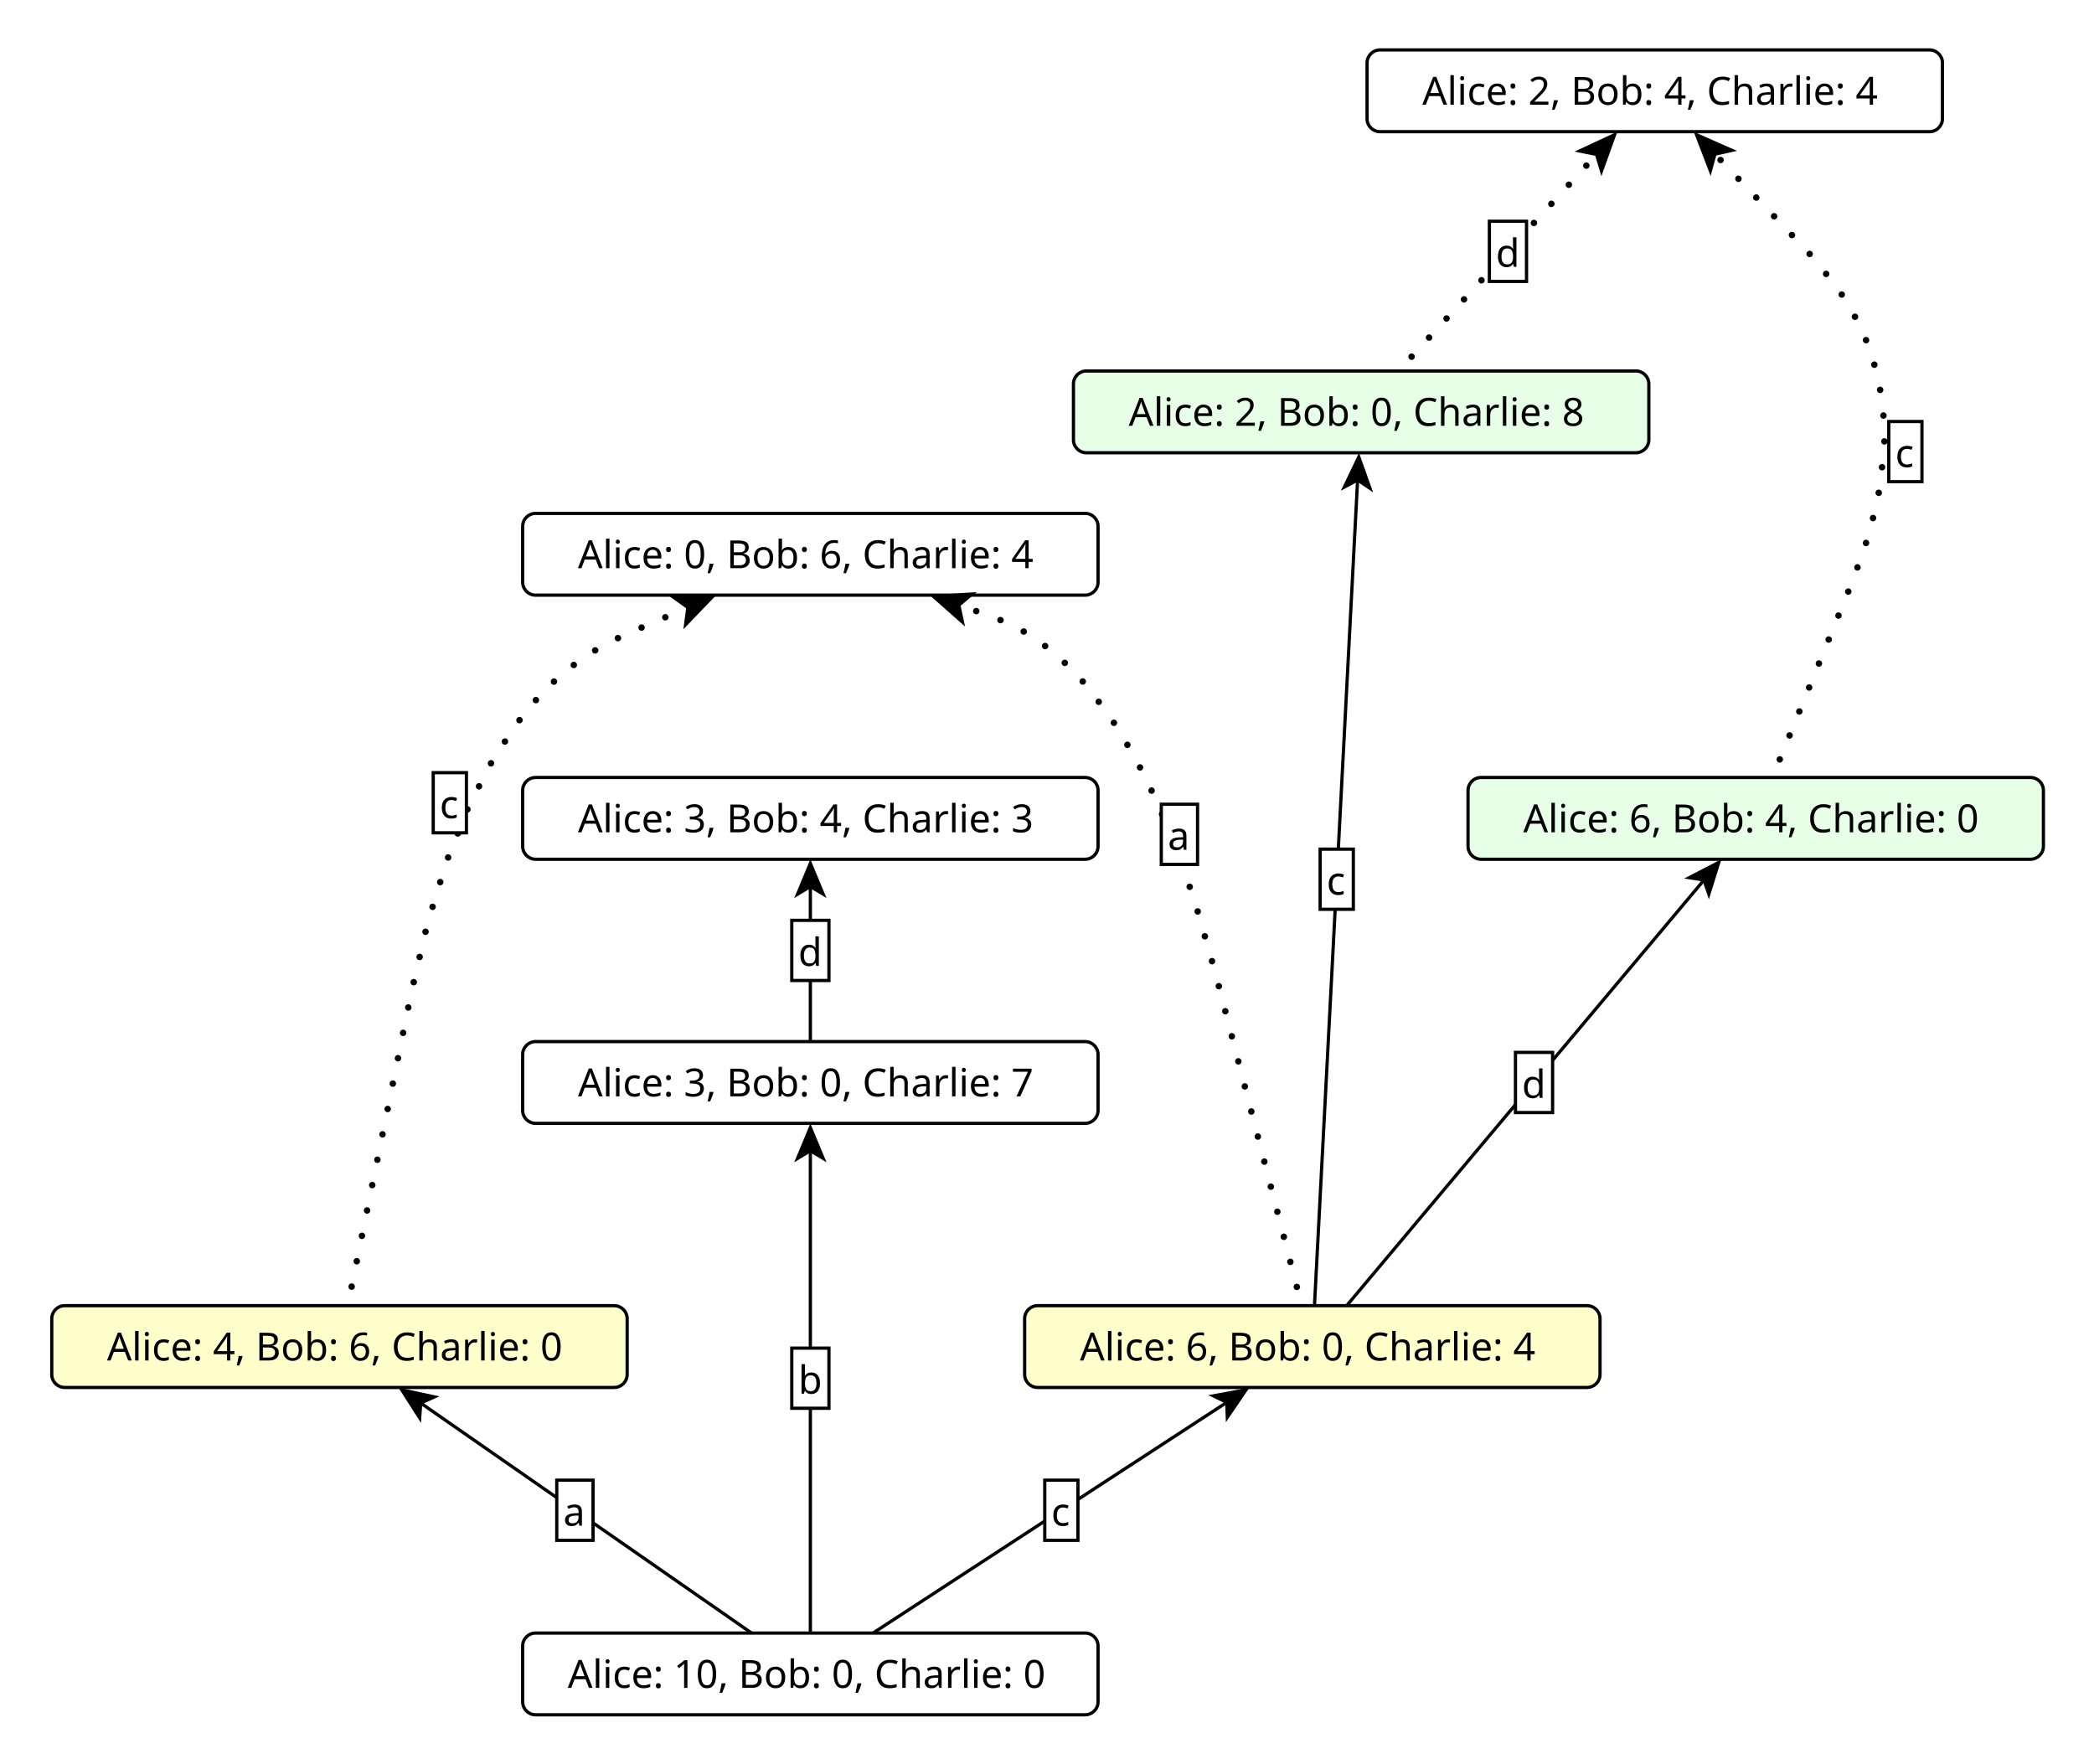
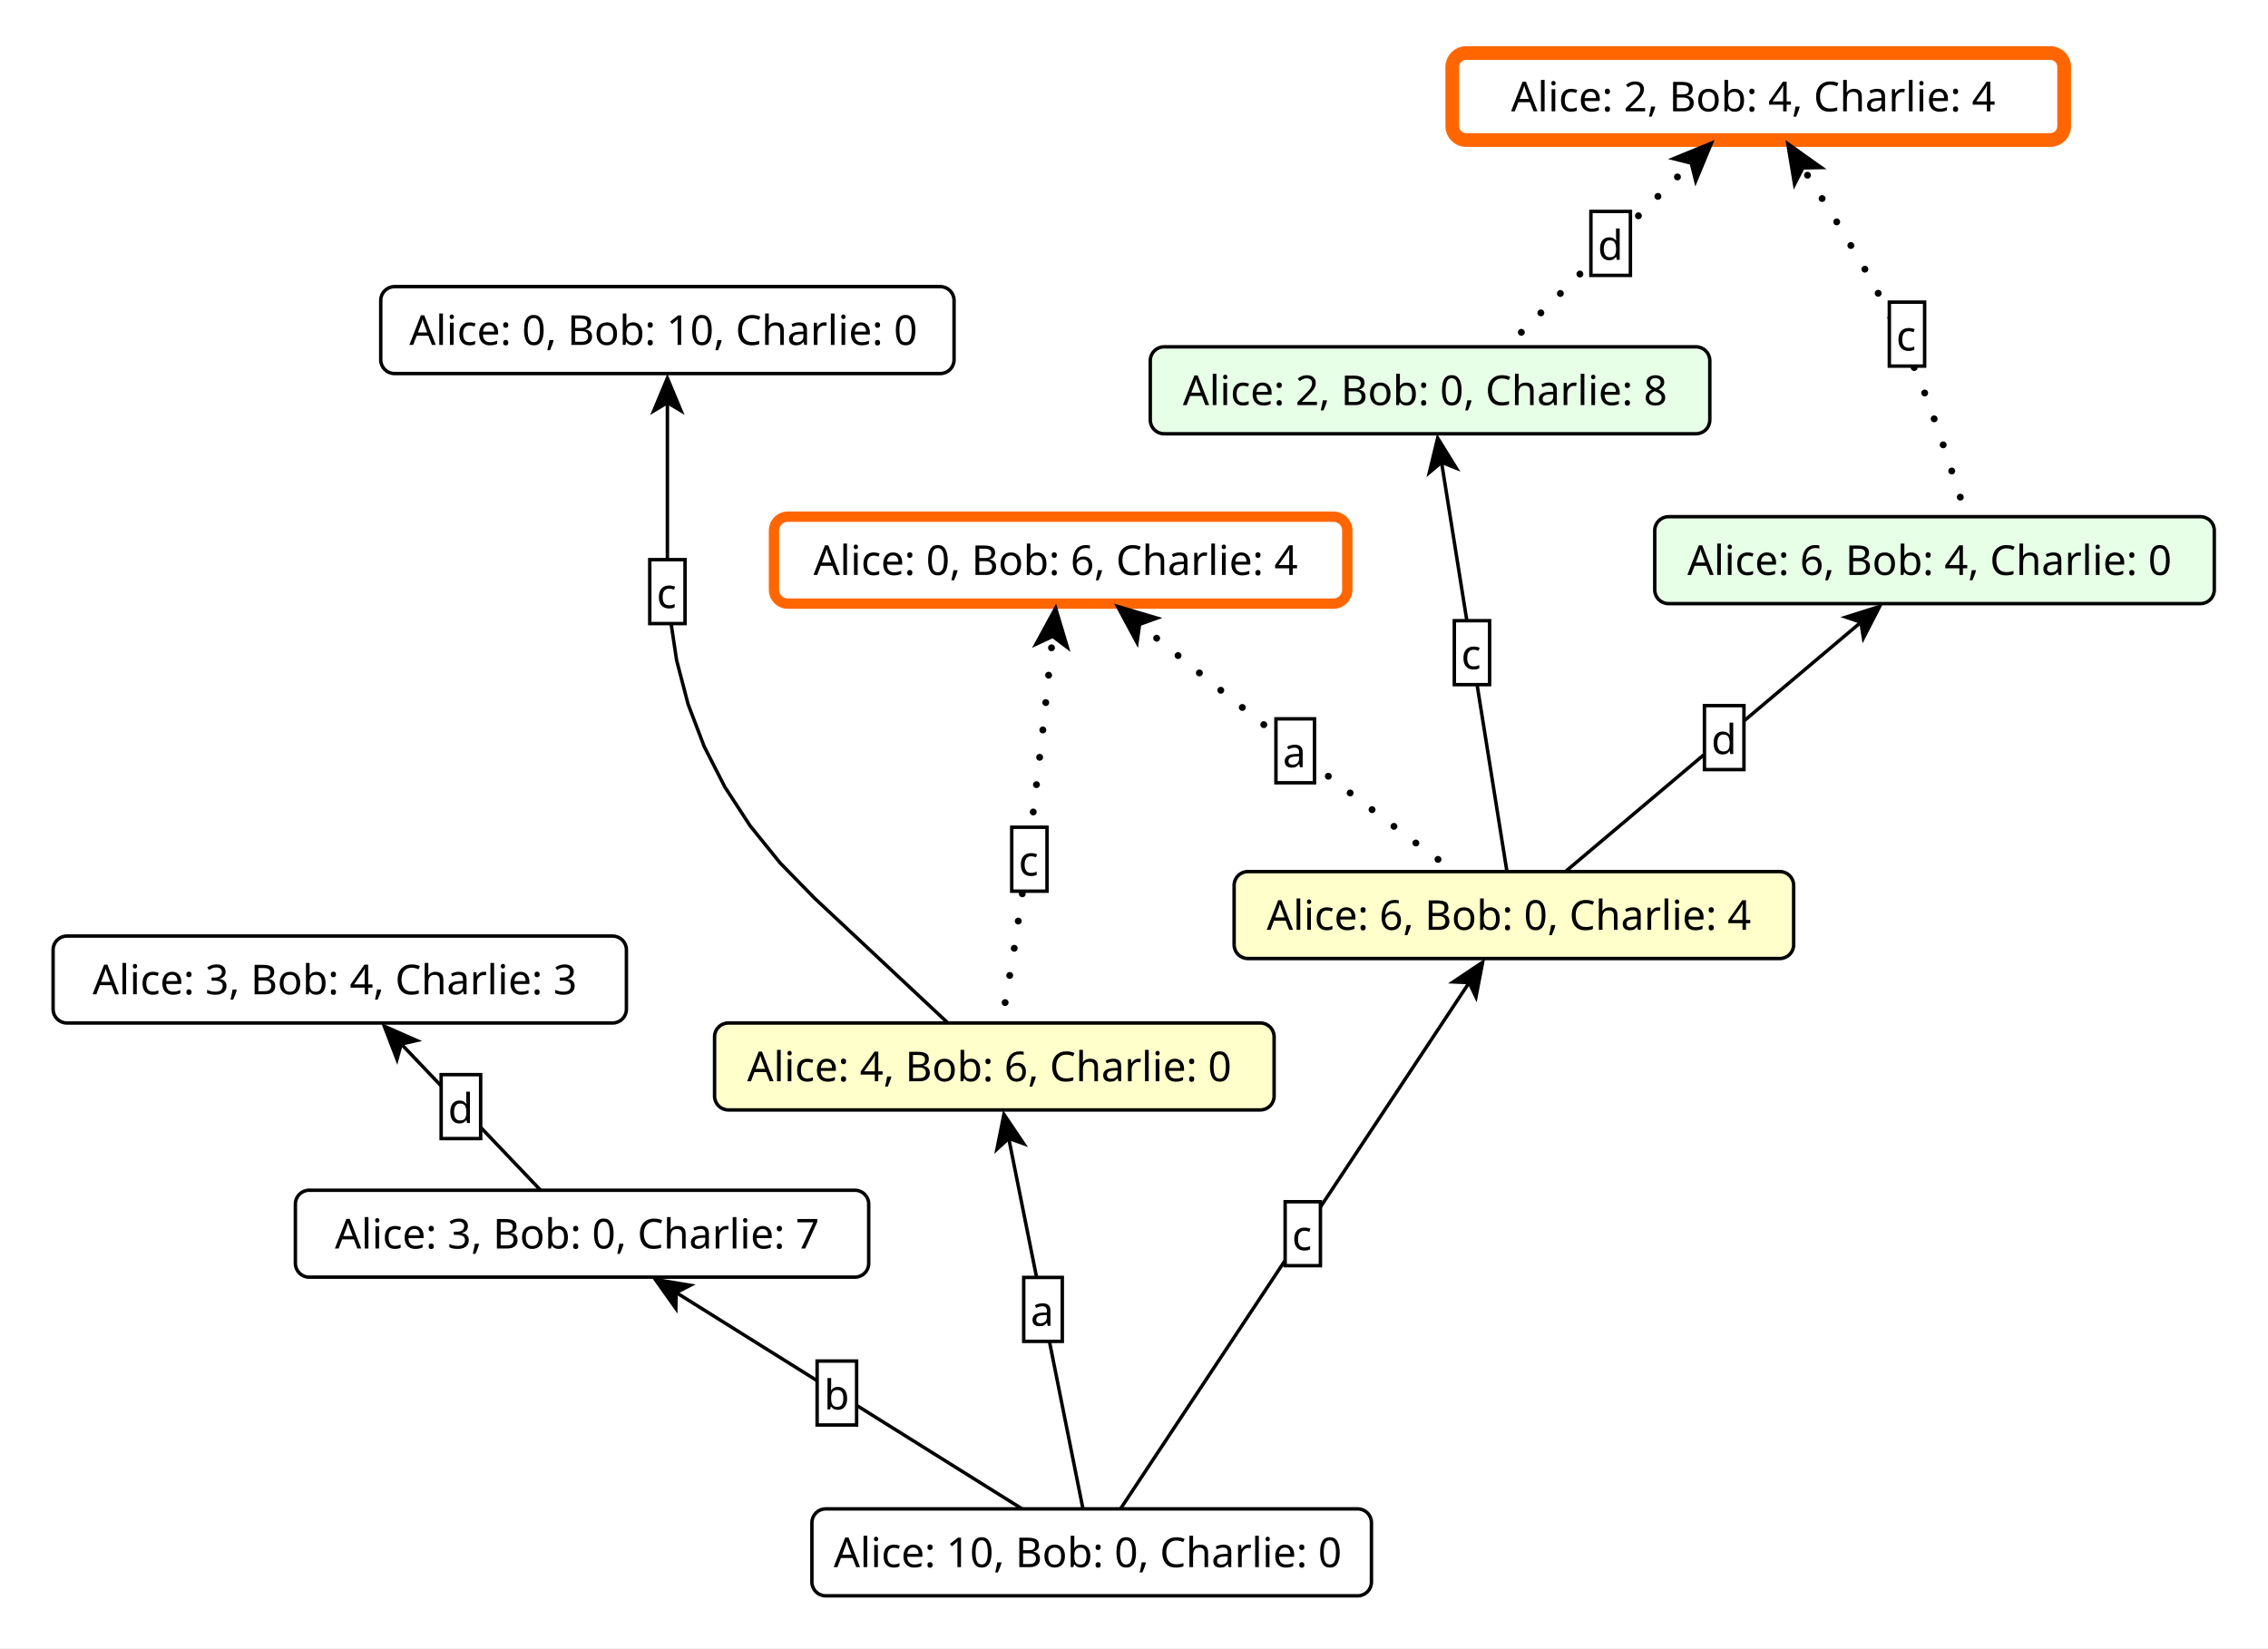
- <svg xmlns="http://www.w3.org/2000/svg" fill-opacity="1" color-rendering="auto" color-interpolation="auto" text-rendering="auto" stroke="black" stroke-linecap="square" width="647" stroke-miterlimit="10" shape-rendering="auto" stroke-opacity="1" fill="black" stroke-dasharray="none" font-weight="normal" stroke-width="1" height="545" font-family="'Dialog'" font-style="normal" stroke-linejoin="miter" font-size="12px" stroke-dashoffset="0" image-rendering="auto">
+ <svg xmlns="http://www.w3.org/2000/svg" fill-opacity="1" color-rendering="auto" color-interpolation="auto" text-rendering="auto" stroke="black" stroke-linecap="square" width="659" stroke-miterlimit="10" shape-rendering="auto" stroke-opacity="1" fill="black" stroke-dasharray="none" font-weight="normal" stroke-width="1" height="479" font-family="'Dialog'" font-style="normal" stroke-linejoin="miter" font-size="12px" stroke-dashoffset="0" image-rendering="auto">
  <defs id="genericDefs" />
  <g>
    <defs id="defs1">
      <clipPath clipPathUnits="userSpaceOnUse" id="clipPath1">
-         <path d="M0 0 L647 0 L647 545 L0 545 L0 0 Z" />
+         <path d="M0 0 L659 0 L659 479 L0 479 L0 0 Z" />
      </clipPath>
      <clipPath clipPathUnits="userSpaceOnUse" id="clipPath2">
-         <path d="M428 112 L1075 112 L1075 657 L428 657 L428 112 Z" />
+         <path d="M-124 -118 L535 -118 L535 361 L-124 361 L-124 -118 Z" />
      </clipPath>
    </defs>
-     <g fill="white" text-rendering="geometricPrecision" shape-rendering="geometricPrecision" transform="translate(-428,-112)" stroke="white">
-       <rect x="428" width="647" height="545" y="112" clip-path="url(#clipPath2)" stroke="none" />
+     <g fill="white" text-rendering="geometricPrecision" shape-rendering="geometricPrecision" transform="translate(124,118)" stroke="white">
+       <rect x="-124" width="659" height="479" y="-118" clip-path="url(#clipPath2)" stroke="none" />
    </g>
-     <g text-rendering="geometricPrecision" stroke-miterlimit="1.45" shape-rendering="geometricPrecision" font-family="'Trebuchet MS'" transform="matrix(1,0,0,1,-428,-112)" stroke-linecap="butt">
-       <text x="603.418" xml:space="preserve" y="633.501" clip-path="url(#clipPath2)" stroke="none">Alice: 10, Bob: 0, Charlie: 0</text>
-       <rect x="589.493" y="616.568" clip-path="url(#clipPath2)" fill="none" width="177.781" rx="4" ry="4" height="25.264" />
+     <g text-rendering="geometricPrecision" stroke-miterlimit="1.45" shape-rendering="geometricPrecision" font-family="'Trebuchet MS'" transform="matrix(1,0,0,1,124,118)" stroke-linecap="butt">
+       <text x="112.365" xml:space="preserve" y="49.093" clip-path="url(#clipPath2)" stroke="none">Alice: 0, Bob: 6, Charlie: 4</text>
    </g>
-     <g fill="rgb(255,255,204)" text-rendering="geometricPrecision" shape-rendering="geometricPrecision" transform="matrix(1,0,0,1,-428,-112)" stroke="rgb(255,255,204)">
-       <rect x="443.994" y="515.424" clip-path="url(#clipPath2)" width="177.781" rx="4" ry="4" height="25.264" stroke="none" />
+     <g stroke-linecap="butt" transform="matrix(1,0,0,1,124,118)" fill="rgb(255,102,0)" text-rendering="geometricPrecision" shape-rendering="geometricPrecision" stroke="rgb(255,102,0)" stroke-width="3" stroke-miterlimit="1.45">
+       <rect x="100.893" y="32.16" clip-path="url(#clipPath2)" fill="none" width="166.582" rx="4" ry="4" height="25.264" />
    </g>
-     <g text-rendering="geometricPrecision" stroke-miterlimit="1.45" shape-rendering="geometricPrecision" font-family="'Trebuchet MS'" transform="matrix(1,0,0,1,-428,-112)" stroke-linecap="butt">
-       <text x="461.067" xml:space="preserve" y="532.357" clip-path="url(#clipPath2)" stroke="none">Alice: 4, Bob: 6, Charlie: 0</text>
-       <rect x="443.994" y="515.424" clip-path="url(#clipPath2)" fill="none" width="177.781" rx="4" ry="4" height="25.264" />
-       <text x="606.565" xml:space="preserve" y="450.757" clip-path="url(#clipPath2)" stroke="none">Alice: 3, Bob: 0, Charlie: 7</text>
-       <rect x="589.493" y="433.824" clip-path="url(#clipPath2)" fill="none" width="177.781" rx="4" ry="4" height="25.264" />
+     <g text-rendering="geometricPrecision" stroke-miterlimit="1.45" shape-rendering="geometricPrecision" font-family="'Trebuchet MS'" transform="matrix(1,0,0,1,124,118)" stroke-linecap="butt">
+       <text x="315.063" xml:space="preserve" y="-85.643" clip-path="url(#clipPath2)" stroke="none">Alice: 2, Bob: 4, Charlie: 4</text>
    </g>
-     <g fill="rgb(255,255,204)" text-rendering="geometricPrecision" shape-rendering="geometricPrecision" transform="matrix(1,0,0,1,-428,-112)" stroke="rgb(255,255,204)">
-       <rect x="744.591" y="515.424" clip-path="url(#clipPath2)" width="177.781" rx="4" ry="4" height="25.264" stroke="none" />
+     <g stroke-linecap="butt" transform="matrix(1,0,0,1,124,118)" fill="rgb(255,102,0)" text-rendering="geometricPrecision" shape-rendering="geometricPrecision" stroke="rgb(255,102,0)" stroke-width="4" stroke-miterlimit="1.45">
+       <rect x="297.991" y="-102.576" clip-path="url(#clipPath2)" fill="none" width="177.781" rx="4" ry="4" height="25.264" />
    </g>
-     <g text-rendering="geometricPrecision" stroke-miterlimit="1.45" shape-rendering="geometricPrecision" font-family="'Trebuchet MS'" transform="matrix(1,0,0,1,-428,-112)" stroke-linecap="butt">
-       <text x="761.663" xml:space="preserve" y="532.357" clip-path="url(#clipPath2)" stroke="none">Alice: 6, Bob: 0, Charlie: 4</text>
-       <rect x="744.591" y="515.424" clip-path="url(#clipPath2)" fill="none" width="177.781" rx="4" ry="4" height="25.264" />
-       <text x="606.565" xml:space="preserve" y="369.157" clip-path="url(#clipPath2)" stroke="none">Alice: 3, Bob: 4, Charlie: 3</text>
-       <rect x="589.493" y="352.224" clip-path="url(#clipPath2)" fill="none" width="177.781" rx="4" ry="4" height="25.264" />
+     <g text-rendering="geometricPrecision" stroke-miterlimit="1.45" shape-rendering="geometricPrecision" font-family="'Trebuchet MS'" transform="matrix(1,0,0,1,124,118)" stroke-linecap="butt">
+       <text x="118.237" xml:space="preserve" y="337.437" clip-path="url(#clipPath2)" stroke="none">Alice: 10, Bob: 0, Charlie: 0</text>
+       <rect x="111.911" y="320.504" clip-path="url(#clipPath2)" fill="none" width="162.582" rx="4" ry="4" height="25.264" />
    </g>
-     <g fill="rgb(230,255,230)" text-rendering="geometricPrecision" shape-rendering="geometricPrecision" transform="matrix(1,0,0,1,-428,-112)" stroke="rgb(230,255,230)">
-       <rect x="759.674" y="226.624" clip-path="url(#clipPath2)" width="177.781" rx="4" ry="4" height="25.264" stroke="none" />
+     <g fill="rgb(255,255,204)" text-rendering="geometricPrecision" shape-rendering="geometricPrecision" transform="matrix(1,0,0,1,124,118)" stroke="rgb(255,255,204)">
+       <rect x="83.628" y="179.296" clip-path="url(#clipPath2)" width="162.582" rx="4" ry="4" height="25.264" stroke="none" />
    </g>
-     <g text-rendering="geometricPrecision" stroke-miterlimit="1.45" shape-rendering="geometricPrecision" font-family="'Trebuchet MS'" transform="matrix(1,0,0,1,-428,-112)" stroke-linecap="butt">
-       <text x="776.746" xml:space="preserve" y="243.557" clip-path="url(#clipPath2)" stroke="none">Alice: 2, Bob: 0, Charlie: 8</text>
-       <rect x="759.674" y="226.624" clip-path="url(#clipPath2)" fill="none" width="177.781" rx="4" ry="4" height="25.264" />
+     <g text-rendering="geometricPrecision" stroke-miterlimit="1.45" shape-rendering="geometricPrecision" font-family="'Trebuchet MS'" transform="matrix(1,0,0,1,124,118)" stroke-linecap="butt">
+       <text x="93.1" xml:space="preserve" y="196.229" clip-path="url(#clipPath2)" stroke="none">Alice: 4, Bob: 6, Charlie: 0</text>
+       <rect x="83.628" y="179.296" clip-path="url(#clipPath2)" fill="none" width="162.582" rx="4" ry="4" height="25.264" />
+       <text x="-26.697" xml:space="preserve" y="244.833" clip-path="url(#clipPath2)" stroke="none">Alice: 3, Bob: 0, Charlie: 7</text>
+       <rect x="-38.169" y="227.9" clip-path="url(#clipPath2)" fill="none" width="166.582" rx="4" ry="4" height="25.264" />
    </g>
-     <g fill="rgb(230,255,230)" text-rendering="geometricPrecision" shape-rendering="geometricPrecision" transform="matrix(1,0,0,1,-428,-112)" stroke="rgb(230,255,230)">
-       <rect x="881.591" y="352.224" clip-path="url(#clipPath2)" width="177.781" rx="4" ry="4" height="25.264" stroke="none" />
+     <g fill="rgb(255,255,204)" text-rendering="geometricPrecision" shape-rendering="geometricPrecision" transform="matrix(1,0,0,1,124,118)" stroke="rgb(255,255,204)">
+       <rect x="234.591" y="135.296" clip-path="url(#clipPath2)" width="162.582" rx="4" ry="4" height="25.264" stroke="none" />
    </g>
-     <g text-rendering="geometricPrecision" stroke-miterlimit="1.45" shape-rendering="geometricPrecision" font-family="'Trebuchet MS'" transform="matrix(1,0,0,1,-428,-112)" stroke-linecap="butt">
-       <text x="898.663" xml:space="preserve" y="369.157" clip-path="url(#clipPath2)" stroke="none">Alice: 6, Bob: 4, Charlie: 0</text>
-       <rect x="881.591" y="352.224" clip-path="url(#clipPath2)" fill="none" width="177.781" rx="4" ry="4" height="25.264" />
-       <text x="606.565" xml:space="preserve" y="287.557" clip-path="url(#clipPath2)" stroke="none">Alice: 0, Bob: 6, Charlie: 4</text>
-       <rect x="589.493" y="270.624" clip-path="url(#clipPath2)" fill="none" width="177.781" rx="4" ry="4" height="25.264" />
-       <text x="867.463" xml:space="preserve" y="144.357" clip-path="url(#clipPath2)" stroke="none">Alice: 2, Bob: 4, Charlie: 4</text>
-       <rect x="850.391" y="127.424" clip-path="url(#clipPath2)" fill="none" width="177.781" rx="4" ry="4" height="25.264" />
-       <path fill="none" d="M660.232 616.582 L557.641 545.266" clip-path="url(#clipPath2)" />
-       <path d="M551.073 540.699 L558.072 551.654 L558.463 545.837 L563.78 543.443 Z" clip-path="url(#clipPath2)" stroke="none" />
-       <rect x="600.031" y="569.336" clip-path="url(#clipPath2)" fill="white" width="11.207" height="18.584" stroke="none" />
-       <rect stroke-linecap="square" x="600.031" y="569.336" clip-path="url(#clipPath2)" fill="none" width="11.207" height="18.584" stroke-miterlimit="1.6" />
-       <text x="602.031" xml:space="preserve" y="583.4" clip-path="url(#clipPath2)" font-family="'Verdana'" stroke="none">a</text>
-       <path fill="none" d="M678.383 616.574 L678.383 467.123" clip-path="url(#clipPath2)" />
-       <path d="M678.383 459.123 L673.383 471.123 L678.383 468.123 L683.383 471.123 Z" clip-path="url(#clipPath2)" stroke="none" />
-       <rect x="672.645" y="528.536" clip-path="url(#clipPath2)" fill="white" width="11.477" height="18.584" stroke="none" />
-       <rect stroke-linecap="square" x="672.645" y="528.536" clip-path="url(#clipPath2)" fill="none" width="11.477" height="18.584" stroke-miterlimit="1.6" />
-       <text x="674.645" xml:space="preserve" y="542.601" clip-path="url(#clipPath2)" font-family="'Verdana'" stroke="none">b</text>
-       <path fill="none" d="M697.733 616.582 L807.393 545.069" clip-path="url(#clipPath2)" />
-       <path d="M814.094 540.699 L801.311 543.066 L806.555 545.616 L806.773 551.442 Z" clip-path="url(#clipPath2)" stroke="none" />
-       <rect x="750.807" y="569.336" clip-path="url(#clipPath2)" fill="white" width="10.252" height="18.584" stroke="none" />
-       <rect stroke-linecap="square" x="750.807" y="569.336" clip-path="url(#clipPath2)" fill="none" width="10.252" height="18.584" stroke-miterlimit="1.6" />
-       <text x="752.807" xml:space="preserve" y="583.4" clip-path="url(#clipPath2)" font-family="'Verdana'" stroke="none">c</text>
-       <path fill="none" d="M678.383 433.825 L678.383 385.485" clip-path="url(#clipPath2)" />
-       <path d="M678.383 377.485 L673.383 389.485 L678.383 386.485 L683.383 389.485 Z" clip-path="url(#clipPath2)" stroke="none" />
-       <rect x="672.645" y="396.364" clip-path="url(#clipPath2)" fill="white" width="11.477" height="18.584" stroke="none" />
-       <rect stroke-linecap="square" x="672.645" y="396.364" clip-path="url(#clipPath2)" fill="none" width="11.477" height="18.584" stroke-miterlimit="1.6" />
-       <text x="674.645" xml:space="preserve" y="410.428" clip-path="url(#clipPath2)" font-family="'Verdana'" stroke="none">d</text>
-       <path fill="none" d="M834.143 515.4 L847.487 259.886" clip-path="url(#clipPath2)" />
-       <path d="M847.905 251.897 L842.285 263.62 L847.435 260.885 L852.272 264.141 Z" clip-path="url(#clipPath2)" stroke="none" />
-       <rect x="835.897" y="374.364" clip-path="url(#clipPath2)" fill="white" width="10.252" height="18.584" stroke="none" />
-       <rect stroke-linecap="square" x="835.897" y="374.364" clip-path="url(#clipPath2)" fill="none" width="10.252" height="18.584" stroke-miterlimit="1.6" />
-       <text x="837.897" xml:space="preserve" y="388.428" clip-path="url(#clipPath2)" font-family="'Verdana'" stroke="none">c</text>
-       <path fill="none" d="M844.101 515.406 L954.755 383.59" clip-path="url(#clipPath2)" />
-       <path d="M959.899 377.463 L948.354 383.439 L954.112 384.356 L956.013 389.869 Z" clip-path="url(#clipPath2)" stroke="none" />
-       <rect x="896.244" y="437.164" clip-path="url(#clipPath2)" fill="white" width="11.477" height="18.584" stroke="none" />
-       <rect stroke-linecap="square" x="896.244" y="437.164" clip-path="url(#clipPath2)" fill="none" width="11.477" height="18.584" stroke-miterlimit="1.6" />
-       <text x="898.244" xml:space="preserve" y="451.228" clip-path="url(#clipPath2)" font-family="'Verdana'" stroke="none">d</text>
+     <g text-rendering="geometricPrecision" stroke-miterlimit="1.45" shape-rendering="geometricPrecision" font-family="'Trebuchet MS'" transform="matrix(1,0,0,1,124,118)" stroke-linecap="butt">
+       <text x="244.064" xml:space="preserve" y="152.229" clip-path="url(#clipPath2)" stroke="none">Alice: 6, Bob: 0, Charlie: 4</text>
+       <rect x="234.591" y="135.296" clip-path="url(#clipPath2)" fill="none" width="162.582" rx="4" ry="4" height="25.264" />
+       <text x="-97.097" xml:space="preserve" y="170.965" clip-path="url(#clipPath2)" stroke="none">Alice: 3, Bob: 4, Charlie: 3</text>
+       <rect x="-108.569" y="154.032" clip-path="url(#clipPath2)" fill="none" width="166.582" rx="4" ry="4" height="25.264" />
    </g>
-     <g stroke-linecap="round" transform="matrix(1,0,0,1,-428,-112)" stroke-dashoffset="2" text-rendering="geometricPrecision" shape-rendering="geometricPrecision" stroke-dasharray="0,8" stroke-width="2" stroke-miterlimit="1.45">
-       <path fill="none" d="M535.452 515.407 L555.113 418.52 L560.115 397.195 L566.025 378.028 L572.846 361.019 L580.575 346.17 L589.214 333.479 L593.875 327.944 L598.763 322.948 L603.878 318.491 L609.22 314.575 L614.79 311.197 L620.587 308.36 L641.033 299.479" clip-path="url(#clipPath2)" />
-       <path d="M649.288 295.894 L634.665 296.113 L640.001 299.928 L639.146 306.432 Z" clip-path="url(#clipPath2)" stroke="none" />
-       <rect x="561.857" y="350.734" clip-path="url(#clipPath2)" fill="white" width="10.252" height="18.584" stroke="none" />
+     <g fill="rgb(230,255,230)" text-rendering="geometricPrecision" shape-rendering="geometricPrecision" transform="matrix(1,0,0,1,124,118)" stroke="rgb(230,255,230)">
+       <rect x="210.228" y="-17.208" clip-path="url(#clipPath2)" width="162.582" rx="4" ry="4" height="25.264" stroke="none" />
    </g>
-     <g text-rendering="geometricPrecision" stroke-miterlimit="1.6" shape-rendering="geometricPrecision" transform="matrix(1,0,0,1,-428,-112)">
-       <rect fill="none" x="561.857" width="10.252" height="18.584" y="350.734" clip-path="url(#clipPath2)" />
-       <text stroke-linecap="butt" x="563.857" y="364.799" clip-path="url(#clipPath2)" font-family="'Verdana'" stroke="none" stroke-miterlimit="1.45" xml:space="preserve">c</text>
+     <g text-rendering="geometricPrecision" stroke-miterlimit="1.45" shape-rendering="geometricPrecision" font-family="'Trebuchet MS'" transform="matrix(1,0,0,1,124,118)" stroke-linecap="butt">
+       <text x="219.701" xml:space="preserve" y="-0.275" clip-path="url(#clipPath2)" stroke="none">Alice: 2, Bob: 0, Charlie: 8</text>
+       <rect x="210.228" y="-17.208" clip-path="url(#clipPath2)" fill="none" width="162.582" rx="4" ry="4" height="25.264" />
    </g>
-     <g stroke-linecap="round" transform="matrix(1,0,0,1,-428,-112)" stroke-dashoffset="2" text-rendering="geometricPrecision" shape-rendering="geometricPrecision" stroke-dasharray="0,8" stroke-width="2" stroke-miterlimit="1.45">
-       <path fill="none" d="M830.206 515.43 L803.462 412.36 L796.998 389.932 L789.889 369.978 L782.134 352.497 L773.732 337.49 L764.685 324.957 L759.919 319.618 L754.992 314.898 L749.903 310.796 L744.653 307.312 L739.241 304.447 L733.668 302.2 L723.744 298.8" clip-path="url(#clipPath2)" />
-       <path d="M715.231 295.882 L726.178 305.58 L724.809 299.165 L729.825 294.937 Z" clip-path="url(#clipPath2)" stroke="none" />
-       <rect x="786.811" y="360.494" clip-path="url(#clipPath2)" fill="white" width="11.207" height="18.584" stroke="none" />
+     <g fill="rgb(230,255,230)" text-rendering="geometricPrecision" shape-rendering="geometricPrecision" transform="matrix(1,0,0,1,124,118)" stroke="rgb(230,255,230)">
+       <rect x="356.81" y="32.16" clip-path="url(#clipPath2)" width="162.582" rx="4" ry="4" height="25.264" stroke="none" />
    </g>
-     <g text-rendering="geometricPrecision" stroke-miterlimit="1.6" shape-rendering="geometricPrecision" transform="matrix(1,0,0,1,-428,-112)">
-       <rect fill="none" x="786.811" width="11.207" height="18.584" y="360.494" clip-path="url(#clipPath2)" />
-       <text stroke-linecap="butt" x="788.811" y="374.558" clip-path="url(#clipPath2)" font-family="'Verdana'" stroke="none" stroke-miterlimit="1.45" xml:space="preserve">a</text>
+     <g text-rendering="geometricPrecision" stroke-miterlimit="1.45" shape-rendering="geometricPrecision" font-family="'Trebuchet MS'" transform="matrix(1,0,0,1,124,118)" stroke-linecap="butt">
+       <text x="366.282" xml:space="preserve" y="49.093" clip-path="url(#clipPath2)" stroke="none">Alice: 6, Bob: 4, Charlie: 0</text>
+       <rect x="356.81" y="32.16" clip-path="url(#clipPath2)" fill="none" width="162.582" rx="4" ry="4" height="25.264" />
+       <text x="-5.043" xml:space="preserve" y="-17.771" clip-path="url(#clipPath2)" stroke="none">Alice: 0, Bob: 10, Charlie: 0</text>
+       <rect x="-13.369" y="-34.704" clip-path="url(#clipPath2)" fill="none" width="166.582" rx="4" ry="4" height="25.264" />
+       <path fill="none" d="M190.668 320.484 L169.023 212.421" clip-path="url(#clipPath2)" />
+       <path d="M167.452 204.576 L164.906 217.325 L169.22 213.401 L174.712 215.361 Z" clip-path="url(#clipPath2)" stroke="none" />
+       <rect x="173.457" y="253.24" clip-path="url(#clipPath2)" fill="white" width="11.207" height="18.584" stroke="none" />
+       <rect stroke-linecap="square" x="173.457" y="253.24" clip-path="url(#clipPath2)" fill="none" width="11.207" height="18.584" stroke-miterlimit="1.6" />
+       <text x="175.457" xml:space="preserve" y="267.305" clip-path="url(#clipPath2)" font-family="'Verdana'" stroke="none">a</text>
    </g>
-     <g stroke-linecap="round" transform="matrix(1,0,0,1,-428,-112)" stroke-dashoffset="2" text-rendering="geometricPrecision" shape-rendering="geometricPrecision" stroke-dasharray="0,8" stroke-width="2" stroke-miterlimit="1.45">
-       <path fill="none" d="M860.104 226.638 L921.668 159.317" clip-path="url(#clipPath2)" />
-       <path d="M927.741 152.675 L914.48 158.842 L920.909 160.147 L922.782 166.434 Z" clip-path="url(#clipPath2)" stroke="none" />
-       <rect x="888.185" y="180.364" clip-path="url(#clipPath2)" fill="white" width="11.477" height="18.584" stroke="none" />
+     <g stroke-linecap="round" transform="matrix(1,0,0,1,124,118)" stroke-dashoffset="2" text-rendering="geometricPrecision" shape-rendering="geometricPrecision" stroke-dasharray="0,8" stroke-width="2" stroke-miterlimit="1.45">
+       <path fill="none" d="M167.057 179.28 L170.518 158.803 L174.976 128.698 L179.188 92.591 L181.926 66.393" clip-path="url(#clipPath2)" />
+       <path d="M182.861 57.442 L175.863 70.284 L181.809 67.512 L187.052 71.454 Z" clip-path="url(#clipPath2)" stroke="none" />
+       <rect x="169.974" y="122.408" clip-path="url(#clipPath2)" fill="white" width="10.252" height="18.584" stroke="none" />
    </g>
-     <g text-rendering="geometricPrecision" stroke-miterlimit="1.6" shape-rendering="geometricPrecision" transform="matrix(1,0,0,1,-428,-112)">
-       <rect fill="none" x="888.185" width="11.477" height="18.584" y="180.364" clip-path="url(#clipPath2)" />
-       <text stroke-linecap="butt" x="890.185" y="194.429" clip-path="url(#clipPath2)" font-family="'Verdana'" stroke="none" stroke-miterlimit="1.45" xml:space="preserve">d</text>
+     <g text-rendering="geometricPrecision" stroke-miterlimit="1.6" shape-rendering="geometricPrecision" transform="matrix(1,0,0,1,124,118)">
+       <rect fill="none" x="169.974" width="10.252" height="18.584" y="122.408" clip-path="url(#clipPath2)" />
+       <text stroke-linecap="butt" x="171.974" y="136.472" clip-path="url(#clipPath2)" font-family="'Verdana'" stroke="none" stroke-miterlimit="1.45" xml:space="preserve">c</text>
+       <path fill="none" stroke-miterlimit="1.45" d="M172.993 320.498 L72.103 257.405" clip-path="url(#clipPath2)" stroke-linecap="butt" />
+       <path stroke-miterlimit="1.45" d="M65.32 253.163 L72.843 263.765 L72.951 257.935 L78.146 255.287 Z" clip-path="url(#clipPath2)" stroke-linecap="butt" stroke="none" />
    </g>
-     <g stroke-linecap="round" transform="matrix(1,0,0,1,-428,-112)" stroke-dashoffset="2" text-rendering="geometricPrecision" shape-rendering="geometricPrecision" stroke-dasharray="0,8" stroke-width="2" stroke-miterlimit="1.45">
-       <path fill="none" d="M975.649 352.191 L1000.632 290.96 L1005.809 276.154 L1009.005 261.965 L1010.221 248.394 L1010.086 241.84 L1009.456 235.44 L1008.331 229.195 L1006.711 223.104 L1004.595 217.167 L1001.985 211.385 L998.879 205.757 L995.279 200.284 L986.592 189.8 L957.52 159.232" clip-path="url(#clipPath2)" />
-       <path d="M951.317 152.711 L956.545 166.369 L958.295 160.047 L964.697 158.616 Z" clip-path="url(#clipPath2)" stroke="none" />
-       <rect x="1011.592" y="242.241" clip-path="url(#clipPath2)" fill="white" width="10.252" height="18.584" stroke="none" />
+     <g stroke-linecap="butt" transform="matrix(1,0,0,1,124,118)" fill="white" text-rendering="geometricPrecision" shape-rendering="geometricPrecision" stroke="white" stroke-miterlimit="1.45">
+       <rect x="113.424" width="11.477" height="18.584" y="277.542" clip-path="url(#clipPath2)" stroke="none" />
    </g>
-     <g text-rendering="geometricPrecision" stroke-miterlimit="1.6" shape-rendering="geometricPrecision" transform="matrix(1,0,0,1,-428,-112)">
-       <rect fill="none" x="1011.592" width="10.252" height="18.584" y="242.241" clip-path="url(#clipPath2)" />
-       <text stroke-linecap="butt" x="1013.592" y="256.305" clip-path="url(#clipPath2)" font-family="'Verdana'" stroke="none" stroke-miterlimit="1.45" xml:space="preserve">c</text>
+     <g text-rendering="geometricPrecision" stroke-miterlimit="1.6" shape-rendering="geometricPrecision" transform="matrix(1,0,0,1,124,118)">
+       <rect fill="none" x="113.424" width="11.477" height="18.584" y="277.542" clip-path="url(#clipPath2)" />
+       <text stroke-linecap="butt" x="115.424" y="291.606" clip-path="url(#clipPath2)" font-family="'Verdana'" stroke="none" stroke-miterlimit="1.45" xml:space="preserve">b</text>
+       <path fill="none" stroke-miterlimit="1.45" d="M201.573 320.498 L303.106 167.216" clip-path="url(#clipPath2)" stroke-linecap="butt" />
+       <path stroke-miterlimit="1.45" d="M307.524 160.546 L296.728 167.79 L302.553 168.05 L305.065 173.312 Z" clip-path="url(#clipPath2)" stroke-linecap="butt" stroke="none" />
+     </g>
+     <g stroke-linecap="butt" transform="matrix(1,0,0,1,124,118)" fill="white" text-rendering="geometricPrecision" shape-rendering="geometricPrecision" stroke="white" stroke-miterlimit="1.45">
+       <rect x="249.416" width="10.252" height="18.584" y="231.24" clip-path="url(#clipPath2)" stroke="none" />
+     </g>
+     <g text-rendering="geometricPrecision" stroke-miterlimit="1.6" shape-rendering="geometricPrecision" transform="matrix(1,0,0,1,124,118)">
+       <rect fill="none" x="249.416" width="10.252" height="18.584" y="231.24" clip-path="url(#clipPath2)" />
+       <text stroke-linecap="butt" x="251.416" y="245.304" clip-path="url(#clipPath2)" font-family="'Verdana'" stroke="none" stroke-miterlimit="1.45" xml:space="preserve">c</text>
+     </g>
+     <g stroke-linecap="round" transform="matrix(1,0,0,1,124,118)" stroke-dashoffset="2" text-rendering="geometricPrecision" shape-rendering="geometricPrecision" stroke-dasharray="0,8" stroke-width="2" stroke-miterlimit="1.45">
+       <path fill="none" d="M298.668 135.299 L288.722 128.003 L262.795 108.249 L229.458 81.591 L206.708 63.1" clip-path="url(#clipPath2)" />
+       <path d="M199.724 57.424 L206.652 70.304 L207.581 63.81 L213.748 61.574 Z" clip-path="url(#clipPath2)" stroke="none" />
+       <rect x="246.743" y="90.904" clip-path="url(#clipPath2)" fill="white" width="11.207" height="18.584" stroke="none" />
+     </g>
+     <g text-rendering="geometricPrecision" stroke-miterlimit="1.6" shape-rendering="geometricPrecision" transform="matrix(1,0,0,1,124,118)">
+       <rect fill="none" x="246.743" width="11.207" height="18.584" y="90.904" clip-path="url(#clipPath2)" />
+       <text stroke-linecap="butt" x="248.743" y="104.969" clip-path="url(#clipPath2)" font-family="'Verdana'" stroke="none" stroke-miterlimit="1.45" xml:space="preserve">a</text>
+       <path fill="none" stroke-miterlimit="1.45" d="M33.056 227.872 L-7.71 185.097" clip-path="url(#clipPath2)" stroke-linecap="butt" />
+       <path stroke-miterlimit="1.45" d="M-13.23 179.306 L-8.57 191.442 L-7.02 185.821 L-1.331 184.543 Z" clip-path="url(#clipPath2)" stroke-linecap="butt" stroke="none" />
+     </g>
+     <g stroke-linecap="butt" transform="matrix(1,0,0,1,124,118)" fill="white" text-rendering="geometricPrecision" shape-rendering="geometricPrecision" stroke="white" stroke-miterlimit="1.45">
+       <rect x="4.184" width="11.477" height="18.584" y="194.306" clip-path="url(#clipPath2)" stroke="none" />
+     </g>
+     <g text-rendering="geometricPrecision" stroke-miterlimit="1.6" shape-rendering="geometricPrecision" transform="matrix(1,0,0,1,124,118)">
+       <rect fill="none" x="4.184" width="11.477" height="18.584" y="194.306" clip-path="url(#clipPath2)" />
+       <text stroke-linecap="butt" x="6.184" y="208.37" clip-path="url(#clipPath2)" font-family="'Verdana'" stroke="none" stroke-miterlimit="1.45" xml:space="preserve">d</text>
+       <path fill="none" stroke-miterlimit="1.45" d="M313.865 135.306 L294.794 15.925" clip-path="url(#clipPath2)" stroke-linecap="butt" />
+       <path stroke-miterlimit="1.45" d="M293.532 8.026 L290.488 20.664 L294.952 16.913 L300.363 19.087 Z" clip-path="url(#clipPath2)" stroke-linecap="butt" stroke="none" />
+     </g>
+     <g stroke-linecap="butt" transform="matrix(1,0,0,1,124,118)" fill="white" text-rendering="geometricPrecision" shape-rendering="geometricPrecision" stroke="white" stroke-miterlimit="1.45">
+       <rect x="298.574" width="10.252" height="18.584" y="62.384" clip-path="url(#clipPath2)" stroke="none" />
+     </g>
+     <g text-rendering="geometricPrecision" stroke-miterlimit="1.6" shape-rendering="geometricPrecision" transform="matrix(1,0,0,1,124,118)">
+       <rect fill="none" x="298.574" width="10.252" height="18.584" y="62.384" clip-path="url(#clipPath2)" />
+       <text stroke-linecap="butt" x="300.574" y="76.448" clip-path="url(#clipPath2)" font-family="'Verdana'" stroke="none" stroke-miterlimit="1.45" xml:space="preserve">c</text>
+     </g>
+     <g stroke-linecap="round" transform="matrix(1,0,0,1,124,118)" stroke-dashoffset="2" text-rendering="geometricPrecision" shape-rendering="geometricPrecision" stroke-dasharray="0,8" stroke-width="2" stroke-miterlimit="1.45">
+       <path fill="none" d="M313.796 -17.193 L367.817 -70.966" clip-path="url(#clipPath2)" />
+       <path d="M374.195 -77.316 L360.659 -71.778 L367.019 -70.172 L368.596 -63.805 Z" clip-path="url(#clipPath2)" stroke="none" />
+       <rect x="338.263" y="-56.552" clip-path="url(#clipPath2)" fill="white" width="11.477" height="18.584" stroke="none" />
+     </g>
+     <g text-rendering="geometricPrecision" stroke-miterlimit="1.6" shape-rendering="geometricPrecision" transform="matrix(1,0,0,1,124,118)">
+       <rect fill="none" x="338.263" width="11.477" height="18.584" y="-56.552" clip-path="url(#clipPath2)" />
+       <text stroke-linecap="butt" x="340.263" y="-42.487" clip-path="url(#clipPath2)" font-family="'Verdana'" stroke="none" stroke-miterlimit="1.45" xml:space="preserve">d</text>
+       <path fill="none" stroke-miterlimit="1.45" d="M330.831 135.313 L417.033 62.57" clip-path="url(#clipPath2)" stroke-linecap="butt" />
+       <path stroke-miterlimit="1.45" d="M423.147 57.411 L410.751 61.329 L416.268 63.215 L417.2 68.971 Z" clip-path="url(#clipPath2)" stroke-linecap="butt" stroke="none" />
+     </g>
+     <g stroke-linecap="butt" transform="matrix(1,0,0,1,124,118)" fill="white" text-rendering="geometricPrecision" shape-rendering="geometricPrecision" stroke="white" stroke-miterlimit="1.45">
+       <rect x="371.253" width="11.477" height="18.584" y="87.068" clip-path="url(#clipPath2)" stroke="none" />
+     </g>
+     <g text-rendering="geometricPrecision" stroke-miterlimit="1.6" shape-rendering="geometricPrecision" transform="matrix(1,0,0,1,124,118)">
+       <rect fill="none" x="371.253" width="11.477" height="18.584" y="87.068" clip-path="url(#clipPath2)" />
+       <text stroke-linecap="butt" x="373.253" y="101.132" clip-path="url(#clipPath2)" font-family="'Verdana'" stroke="none" stroke-miterlimit="1.45" xml:space="preserve">d</text>
+     </g>
+     <g stroke-linecap="round" transform="matrix(1,0,0,1,124,118)" stroke-dashoffset="2" text-rendering="geometricPrecision" shape-rendering="geometricPrecision" stroke-dasharray="0,8" stroke-width="2" stroke-miterlimit="1.45">
+       <path fill="none" d="M447.458 32.185 L439.37 7.45 L434.099 -6.895 L427.555 -21.58 L419.74 -36.605 L410.652 -51.97 L399.573 -69.67" clip-path="url(#clipPath2)" />
+       <path d="M394.798 -77.298 L397.192 -62.871 L400.17 -68.716 L406.728 -68.84 Z" clip-path="url(#clipPath2)" stroke="none" />
+       <rect x="424.974" y="-30.192" clip-path="url(#clipPath2)" fill="white" width="10.252" height="18.584" stroke="none" />
+     </g>
+     <g text-rendering="geometricPrecision" stroke-miterlimit="1.6" shape-rendering="geometricPrecision" transform="matrix(1,0,0,1,124,118)">
+       <rect fill="none" x="424.974" width="10.252" height="18.584" y="-30.192" clip-path="url(#clipPath2)" />
+       <text stroke-linecap="butt" x="426.974" y="-16.128" clip-path="url(#clipPath2)" font-family="'Verdana'" stroke="none" stroke-miterlimit="1.45" xml:space="preserve">c</text>
+       <path fill="none" stroke-miterlimit="1.45" d="M151.423 179.296 L112.671 143.022 L102.651 132.764 L93.968 121.998 L86.621 110.723 L80.609 98.94 L75.933 86.648 L72.594 73.848 L70.59 60.539 L69.922 46.722 L69.922 -1.408" clip-path="url(#clipPath2)" stroke-linecap="butt" />
+       <path stroke-miterlimit="1.45" d="M69.922 -9.408 L64.922 2.592 L69.922 -0.408 L74.922 2.592 Z" clip-path="url(#clipPath2)" stroke-linecap="butt" stroke="none" />
+     </g>
+     <g stroke-linecap="butt" transform="matrix(1,0,0,1,124,118)" fill="white" text-rendering="geometricPrecision" shape-rendering="geometricPrecision" stroke="white" stroke-miterlimit="1.45">
+       <rect x="64.796" width="10.252" height="18.584" y="44.638" clip-path="url(#clipPath2)" stroke="none" />
+     </g>
+     <g text-rendering="geometricPrecision" stroke-miterlimit="1.6" shape-rendering="geometricPrecision" transform="matrix(1,0,0,1,124,118)">
+       <rect fill="none" x="64.796" width="10.252" height="18.584" y="44.638" clip-path="url(#clipPath2)" />
+       <text stroke-linecap="butt" x="66.796" y="58.703" clip-path="url(#clipPath2)" font-family="'Verdana'" stroke="none" stroke-miterlimit="1.45" xml:space="preserve">c</text>
    </g>
  </g>
</svg>
